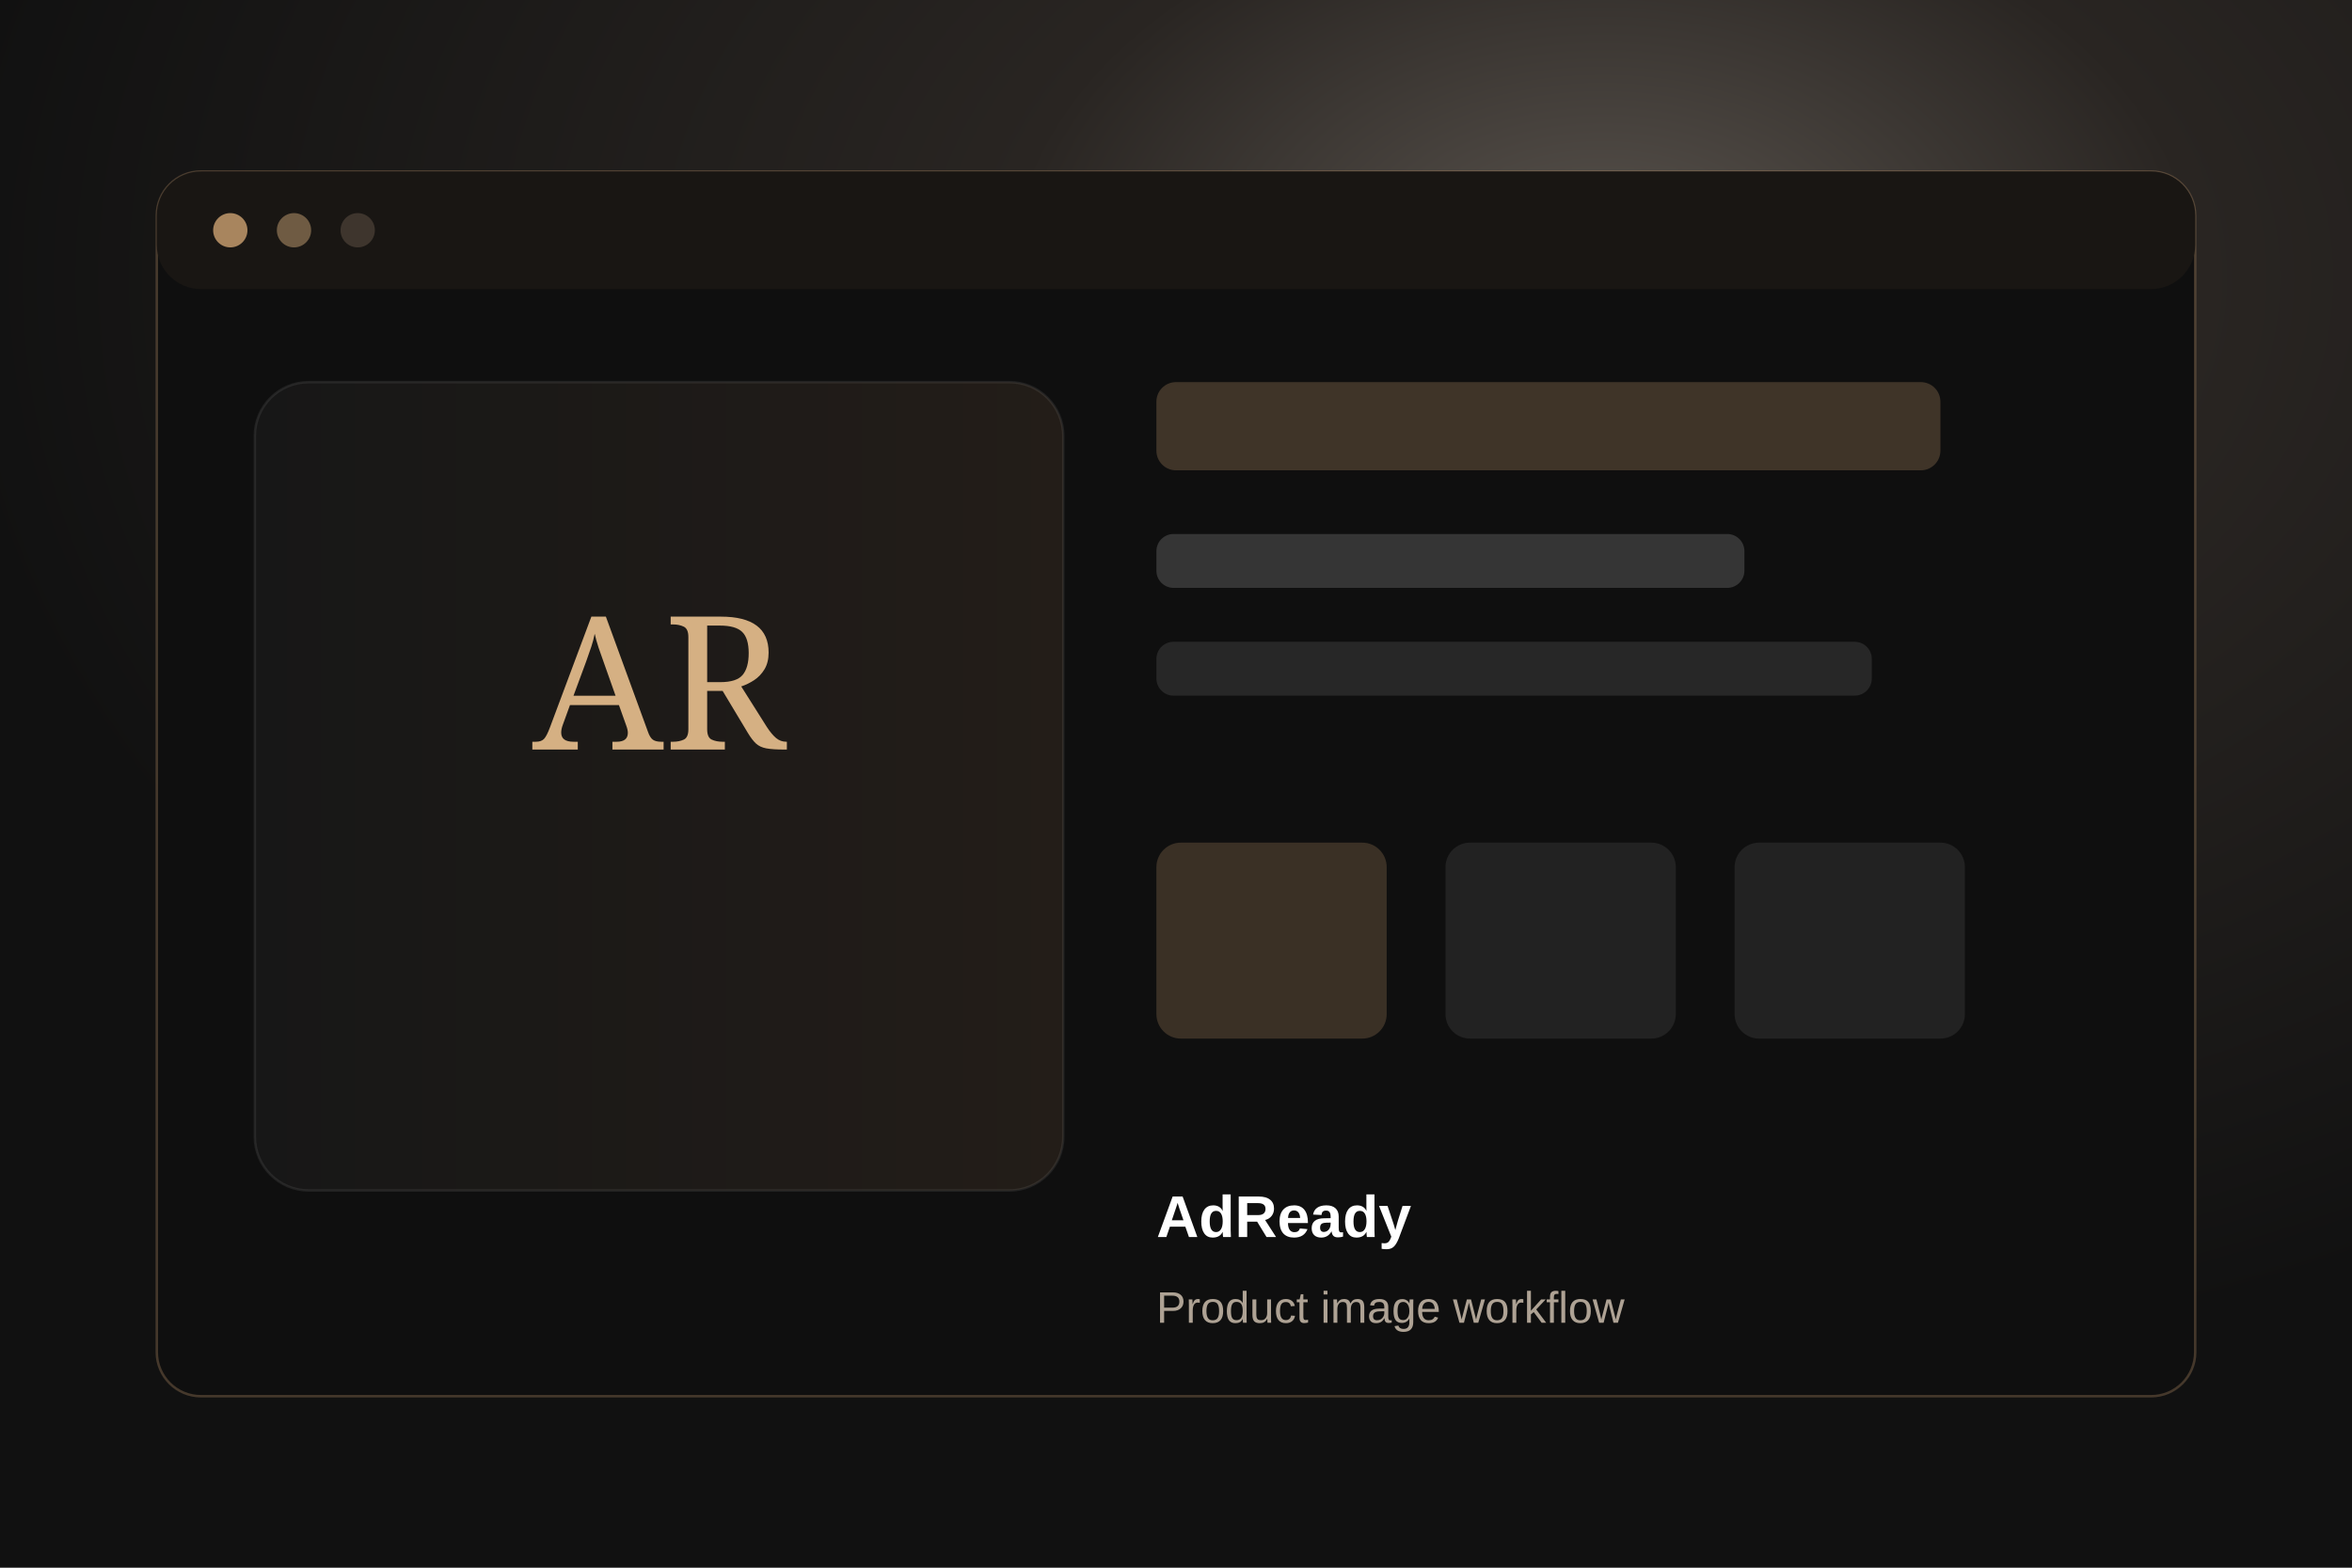
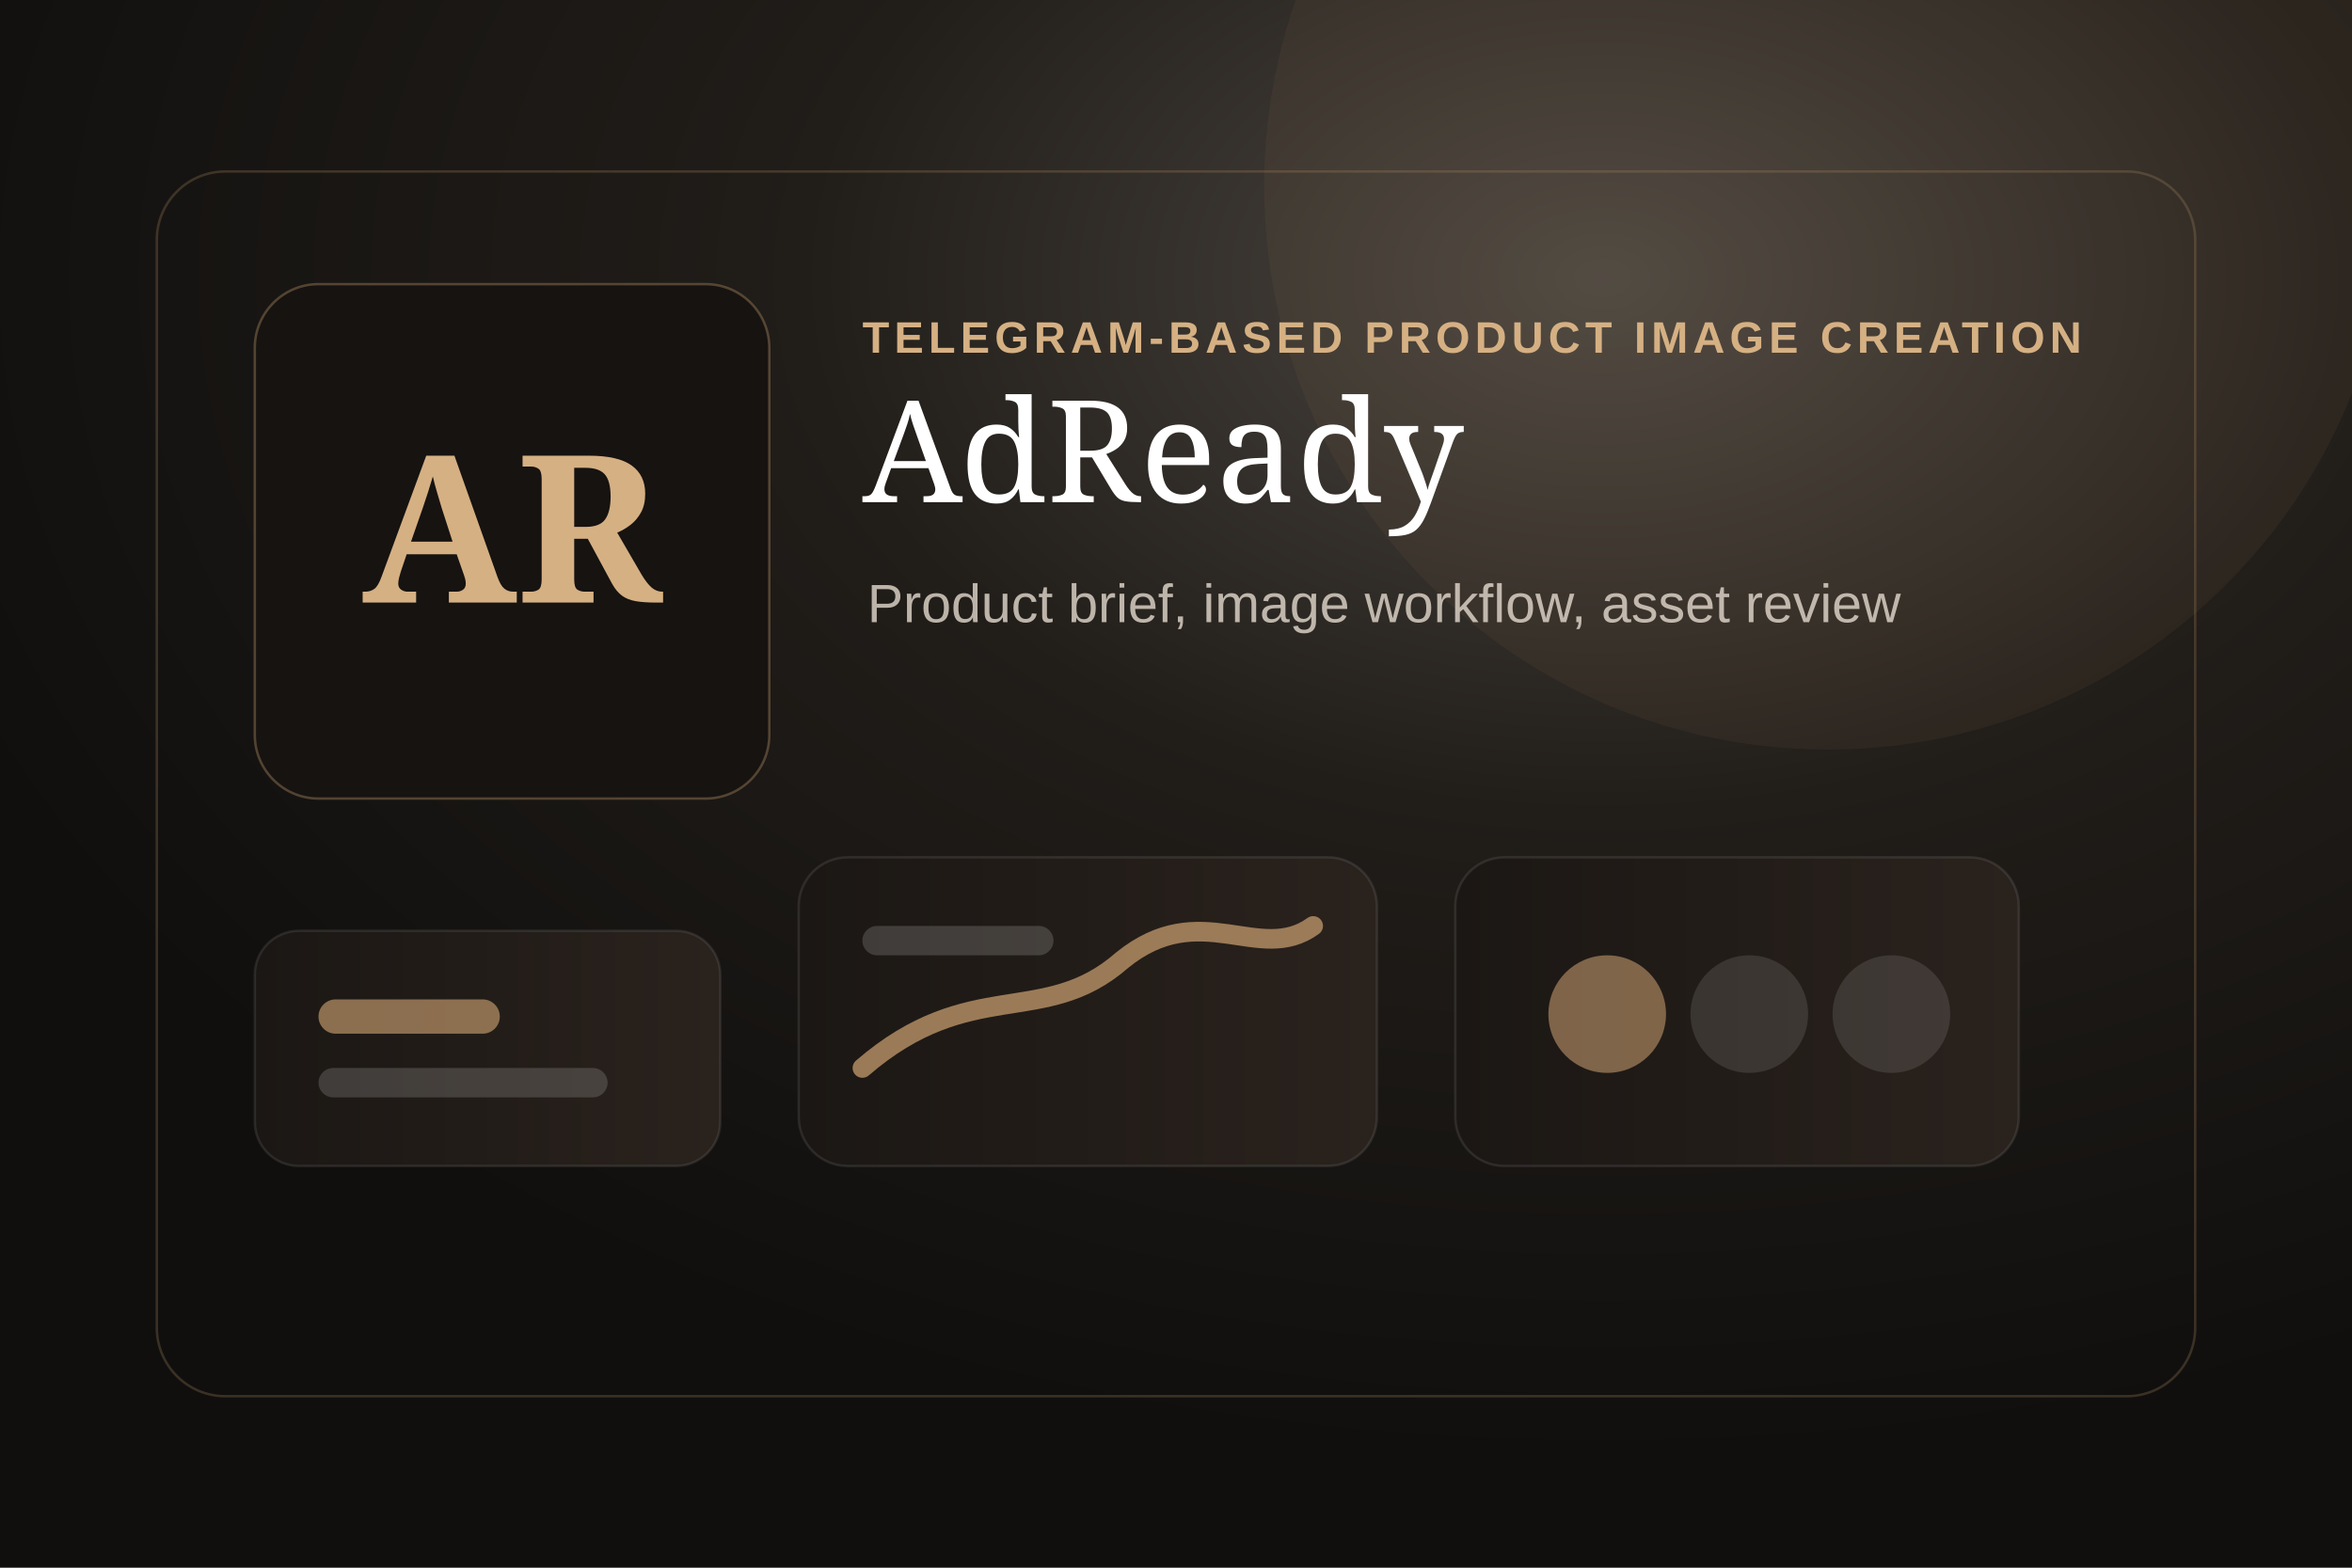
- <svg xmlns="http://www.w3.org/2000/svg" role="img" aria-label="AdReady project preview" viewBox="0 0 960 640">
+ <svg xmlns="http://www.w3.org/2000/svg" role="img" aria-label="AdReady branded project cover" viewBox="0 0 960 640">
  <defs>
-     <radialGradient id="g" cx="68%" cy="18%" r="70%">
-       <stop offset="0" stop-color="#5b554f" />
-       <stop offset=".36" stop-color="#292522" />
-       <stop offset="1" stop-color="#111" />
+     <radialGradient id="bg" cx="68%" cy="18%" r="75%">
+       <stop offset="0" stop-color="#4c4741" />
+       <stop offset=".45" stop-color="#211d19" />
+       <stop offset="1" stop-color="#100f0e" />
    </radialGradient>
-     <linearGradient id="screen" x1="0" x2="1">
-       <stop stop-color="#171717" />
-       <stop offset="1" stop-color="#231d18" />
+     <linearGradient id="panel" x1="0" x2="1">
+       <stop stop-color="#1b1714" />
+       <stop offset="1" stop-color="#2a221d" />
    </linearGradient>
  </defs>
-   <rect width="960" height="640" fill="url(#g)" />
-   <rect x="64" y="70" width="832" height="500" rx="18" fill="#0f0f0f" stroke="#a8855e" stroke-opacity=".35" />
-   <rect x="64" y="70" width="832" height="48" rx="18" fill="#191613" />
-   <circle cx="94" cy="94" r="7" fill="#a8855e" />
-   <circle cx="120" cy="94" r="7" fill="#6f5b43" />
-   <circle cx="146" cy="94" r="7" fill="#3e352d" />
-   <rect x="104" y="156" width="330" height="330" rx="22" fill="url(#screen)" stroke="#ffffff" stroke-opacity=".08" />
-   <rect x="472" y="156" width="320" height="36" rx="8" fill="#a8855e" fill-opacity=".32" />
-   <rect x="472" y="218" width="240" height="22" rx="7" fill="#fff" fill-opacity=".16" />
-   <rect x="472" y="262" width="292" height="22" rx="7" fill="#fff" fill-opacity=".1" />
-   <rect x="472" y="344" width="94" height="80" rx="10" fill="#a8855e" fill-opacity=".28" />
-   <rect x="590" y="344" width="94" height="80" rx="10" fill="#fff" fill-opacity=".08" />
-   <rect x="708" y="344" width="94" height="80" rx="10" fill="#fff" fill-opacity=".08" />
-   <text x="269" y="306" text-anchor="middle" font-family="Georgia, serif" font-size="76" fill="#d5b083">AR</text>
-   <text x="472" y="505" font-family="Arial, sans-serif" font-size="24" font-weight="700" fill="#fff">AdReady</text>
-   <text x="472" y="540" font-family="Arial, sans-serif" font-size="18" fill="#d6c7b5" opacity=".8">Product image workflow</text>
+   <rect width="960" height="640" fill="url(#bg)" />
+   <circle cx="746" cy="76" r="230" fill="#a8855e" opacity=".08" />
+   <rect x="64" y="70" width="832" height="500" rx="28" fill="none" stroke="#a8855e" stroke-opacity=".28" />
+   <rect x="104" y="116" width="210" height="210" rx="26" fill="#161311" stroke="#a8855e" stroke-opacity=".42" />
+   <text x="209" y="246" text-anchor="middle" font-family="Georgia, serif" font-size="84" font-weight="700" fill="#d5b083">AR</text>
+   <text x="352" y="144" font-family="Arial, sans-serif" font-size="18" font-weight="700" fill="#d5b083" letter-spacing="2">TELEGRAM-BASED PRODUCT IMAGE CREATION</text>
+   <text x="352" y="205" font-family="Georgia, serif" font-size="58" fill="#ffffff">AdReady</text>
+   <text x="354" y="254" font-family="Arial, sans-serif" font-size="22" fill="#e8ded2" opacity=".78">Product brief, image workflow, asset review</text>
+   <g transform="translate(104 380)">
+     <rect width="190" height="96" rx="18" fill="url(#panel)" stroke="#ffffff" stroke-opacity=".09" />
+     <rect x="26" y="28" width="74" height="14" rx="7" fill="#a8855e" opacity=".8" />
+     <rect x="26" y="56" width="118" height="12" rx="6" fill="#ffffff" opacity=".16" />
+   </g>
+   <g transform="translate(326 350)">
+     <rect width="236" height="126" rx="20" fill="url(#panel)" stroke="#ffffff" stroke-opacity=".09" />
+     <path d="M26 86 C70 48 100 70 132 42 C164 16 188 44 210 28" fill="none" stroke="#a8855e" stroke-width="8" stroke-linecap="round" opacity=".9" />
+     <rect x="26" y="28" width="78" height="12" rx="6" fill="#ffffff" opacity=".16" />
+   </g>
+   <g transform="translate(594 350)">
+     <rect width="230" height="126" rx="20" fill="url(#panel)" stroke="#ffffff" stroke-opacity=".09" />
+     <circle cx="62" cy="64" r="24" fill="#a8855e" opacity=".7" />
+     <circle cx="120" cy="64" r="24" fill="#ffffff" opacity=".11" />
+     <circle cx="178" cy="64" r="24" fill="#ffffff" opacity=".11" />
+   </g>
</svg>
